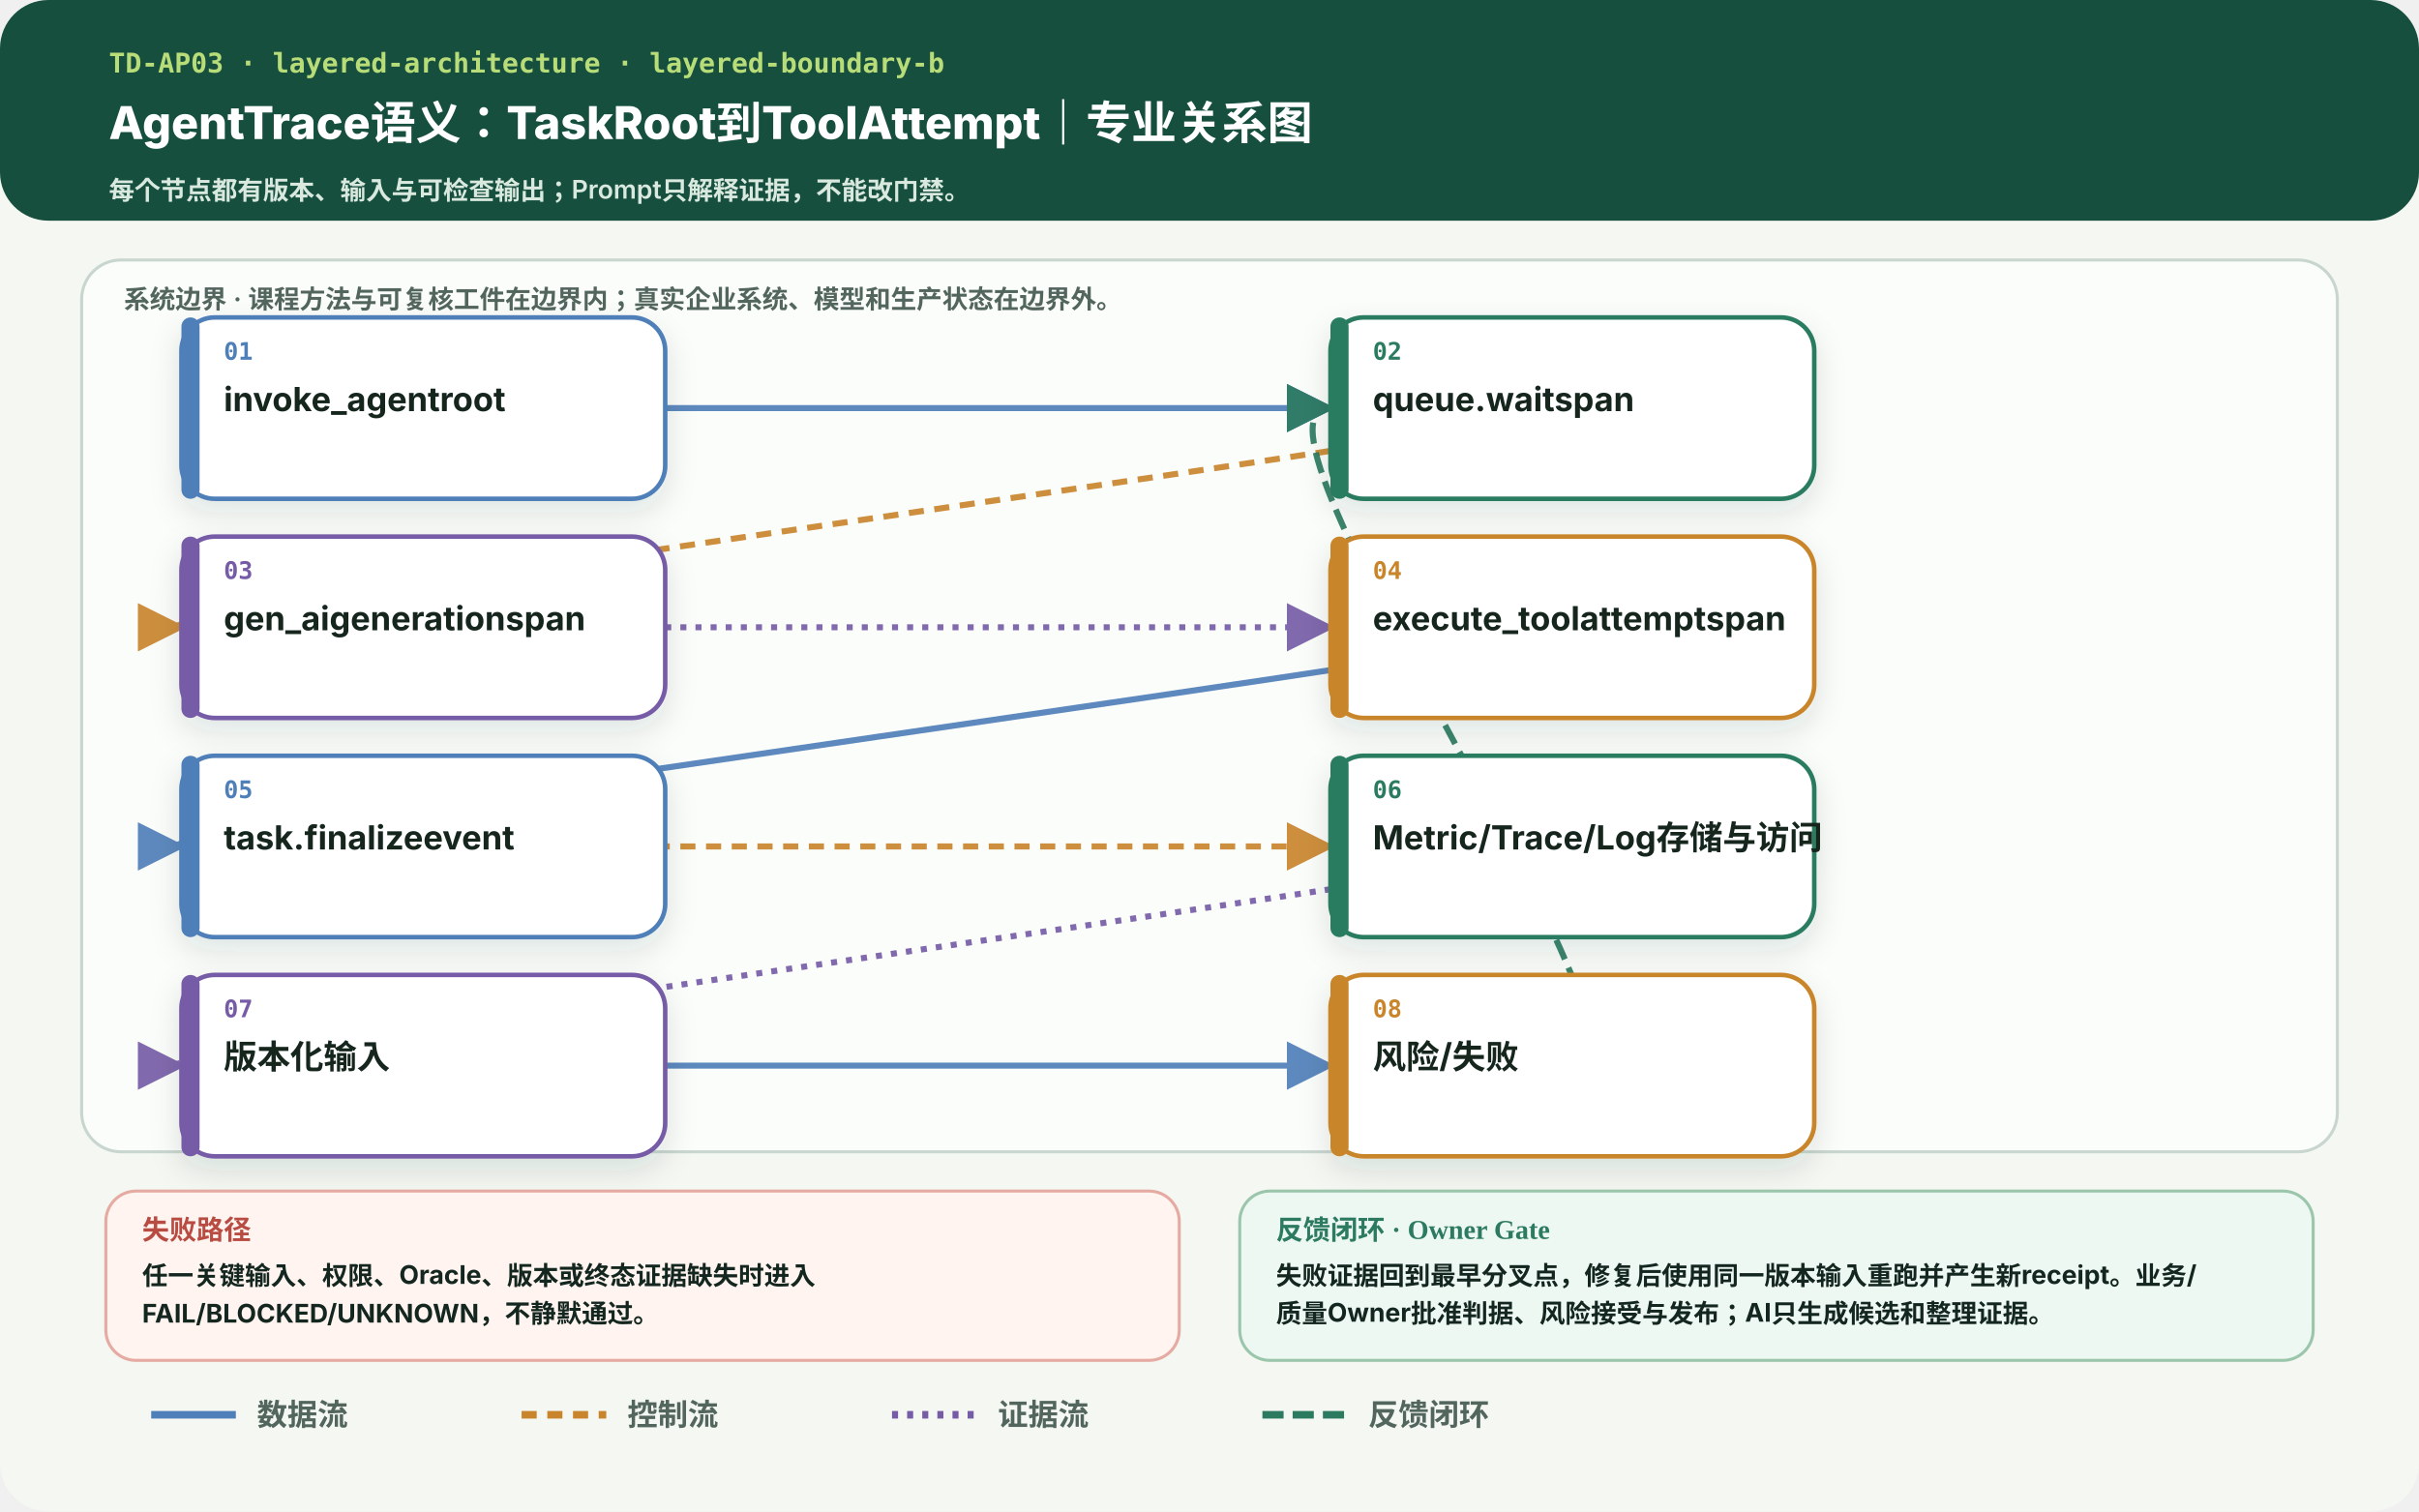
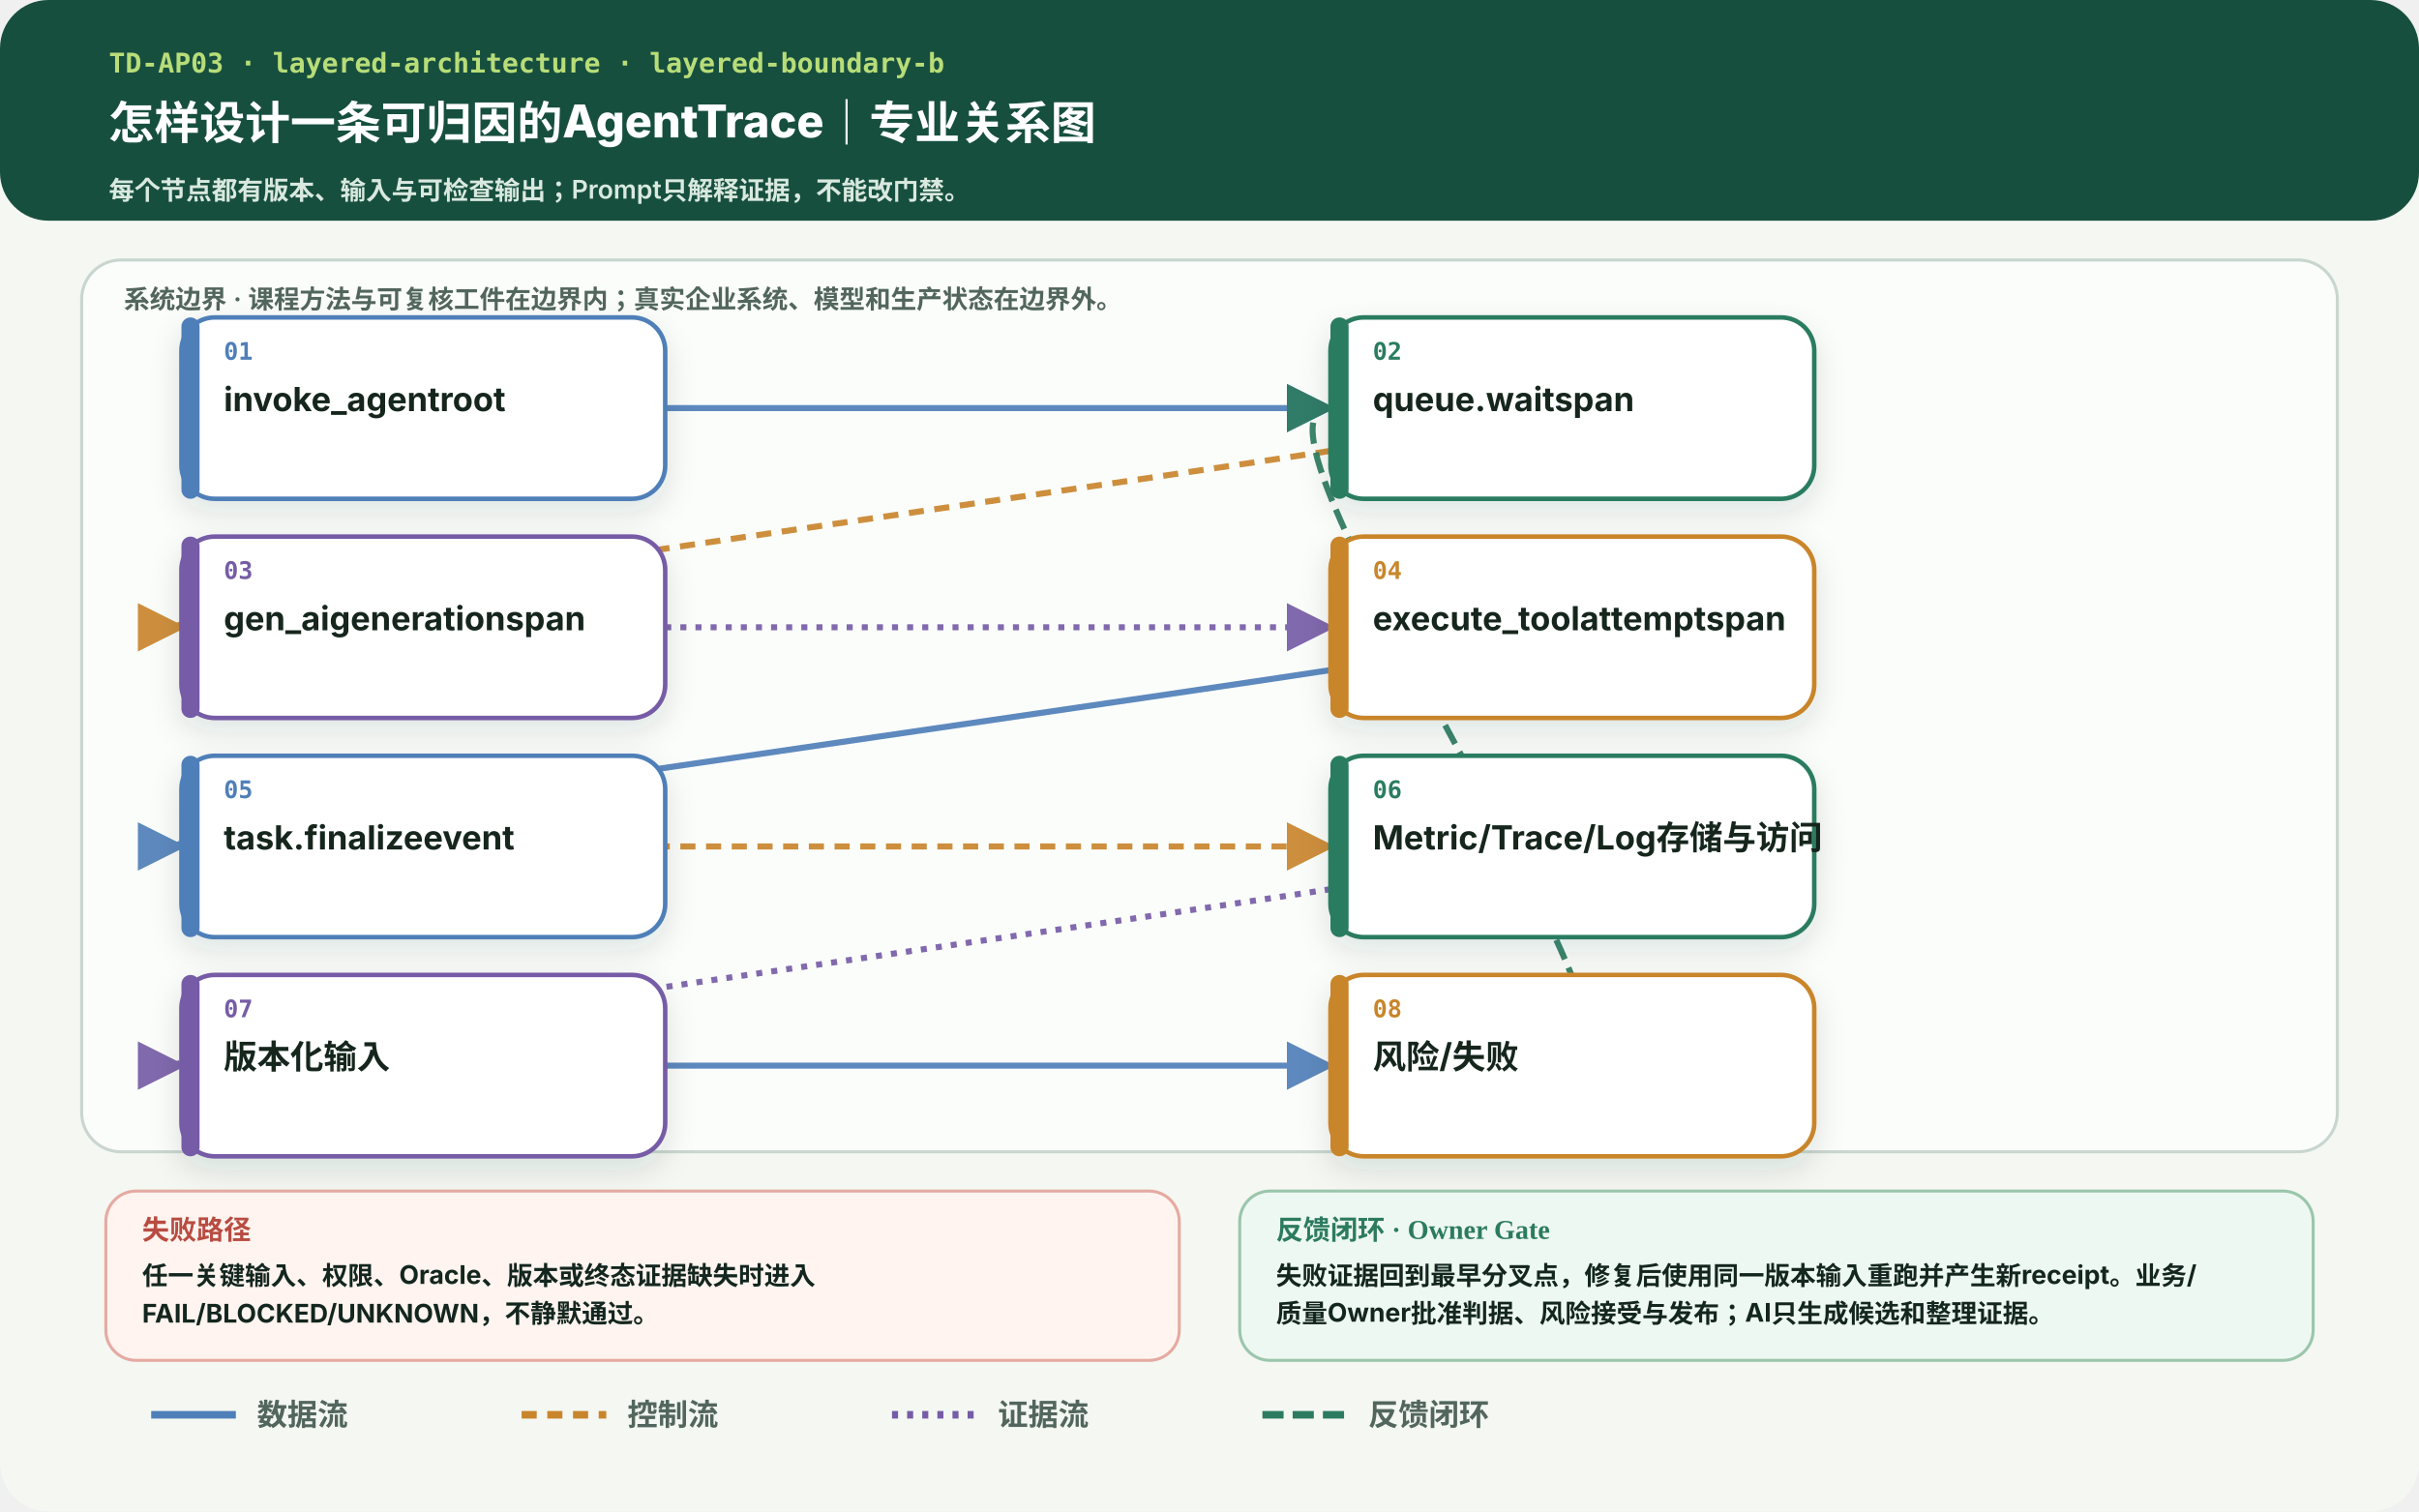
<svg xmlns="http://www.w3.org/2000/svg" role="img" aria-labelledby="title desc" viewBox="0 0 1600 1000" width="1600" height="1000">
  <defs>
    <filter id="shadow" x="-15%" y="-15%" width="130%" height="140%">
      <feDropShadow dx="0" dy="8" stdDeviation="10" flood-color="#173f32" flood-opacity="0.12" />
    </filter>
    <marker id="arrow-data" viewBox="0 0 10 10" refX="9" refY="5" markerWidth="8" markerHeight="8" orient="auto-start-reverse">
      <path d="M 0 0 L 10 5 L 0 10 z" fill="#4f7fb8" />
    </marker>
    <marker id="arrow-control" viewBox="0 0 10 10" refX="9" refY="5" markerWidth="8" markerHeight="8" orient="auto-start-reverse">
      <path d="M 0 0 L 10 5 L 0 10 z" fill="#c9852c" />
    </marker>
    <marker id="arrow-evidence" viewBox="0 0 10 10" refX="9" refY="5" markerWidth="8" markerHeight="8" orient="auto-start-reverse">
      <path d="M 0 0 L 10 5 L 0 10 z" fill="#765ca6" />
    </marker>
    <marker id="arrow-feedback" viewBox="0 0 10 10" refX="9" refY="5" markerWidth="8" markerHeight="8" orient="auto-start-reverse">
      <path d="M 0 0 L 10 5 L 0 10 z" fill="#2c7b61" />
    </marker>
  </defs>
  <rect width="1600" height="1000" rx="32" fill="#f4f7f2" />
  <rect x="0" y="0" width="1600" height="146" rx="32" fill="#174f3f" />
  <text x="72" y="48" font-family="ui-monospace,SFMono-Regular,Menlo,monospace" font-size="18" font-weight="800" fill="#b8dd78">TD-AP03 · layered-architecture · layered-boundary-b</text>
-   <text x="72" y="92" text-anchor="start" font-family="-apple-system,BlinkMacSystemFont,'Segoe UI','PingFang SC',sans-serif" font-size="30" font-weight="800" fill="#ffffff">AgentTrace语义：TaskRoot到ToolAttempt｜专业关系图</text>
+   <text x="72" y="92" text-anchor="start" font-family="-apple-system,BlinkMacSystemFont,'Segoe UI','PingFang SC',sans-serif" font-size="30" font-weight="800" fill="#ffffff">怎样设计一条可归因的AgentTrace｜专业关系图</text>
  <text x="72" y="132" text-anchor="start" font-family="-apple-system,BlinkMacSystemFont,'Segoe UI','PingFang SC',sans-serif" font-size="17" font-weight="600" fill="#d9e9df">每个节点都有版本、输入与可检查输出；Prompt只解释证据，不能改门禁。</text>
  <rect x="54" y="172" width="1492" height="590" rx="26" fill="#fbfdfb" stroke="#c9d6cf" stroke-width="2" />
  <text x="82" y="204" font-size="17" font-weight="800" fill="#52665e">系统边界 · 课程方法与可复核工件在边界内；真实企业系统、模型和生产状态在边界外。</text>
  <path d="M 280 270 C 355 270, 805 270, 880 270" fill="none" stroke="#4f7fb8" stroke-width="4" stroke-dasharray="" marker-end="url(#arrow-data)" opacity="0.92" />
  <path d="M 1040 270 C 1115 270, 45 415, 120 415" fill="none" stroke="#c9852c" stroke-width="4" stroke-dasharray="10 7" marker-end="url(#arrow-control)" opacity="0.92" />
  <path d="M 280 415 C 355 415, 805 415, 880 415" fill="none" stroke="#765ca6" stroke-width="4" stroke-dasharray="4 6" marker-end="url(#arrow-evidence)" opacity="0.92" />
  <path d="M 1040 415 C 1115 415, 45 560, 120 560" fill="none" stroke="#4f7fb8" stroke-width="4" stroke-dasharray="" marker-end="url(#arrow-data)" opacity="0.92" />
  <path d="M 280 560 C 355 560, 805 560, 880 560" fill="none" stroke="#c9852c" stroke-width="4" stroke-dasharray="10 7" marker-end="url(#arrow-control)" opacity="0.92" />
  <path d="M 1040 560 C 1115 560, 45 705, 120 705" fill="none" stroke="#765ca6" stroke-width="4" stroke-dasharray="4 6" marker-end="url(#arrow-evidence)" opacity="0.92" />
  <path d="M 280 705 C 355 705, 805 705, 880 705" fill="none" stroke="#4f7fb8" stroke-width="4" stroke-dasharray="" marker-end="url(#arrow-data)" opacity="0.92" />
  <path d="M 1040 705 C 1115 705, 805 270, 880 270" fill="none" stroke="#2c7b61" stroke-width="4" stroke-dasharray="14 6" marker-end="url(#arrow-feedback)" opacity="0.92" />
  <g filter="url(#shadow)">
    <rect x="120" y="210" width="320" height="120" rx="22" fill="#ffffff" stroke="#4f7fb8" stroke-width="3" />
    <rect x="120" y="210" width="12" height="120" rx="6" fill="#4f7fb8" />
    <text x="148" y="238" font-family="ui-monospace,SFMono-Regular,Menlo,monospace" font-size="16" font-weight="800" fill="#4f7fb8">01</text>
    <text x="148" y="272" text-anchor="start" font-family="-apple-system,BlinkMacSystemFont,'Segoe UI','PingFang SC',sans-serif" font-size="22" font-weight="700" fill="#13261f">invoke_agentroot</text>
  </g>
  <g filter="url(#shadow)">
    <rect x="880" y="210" width="320" height="120" rx="22" fill="#ffffff" stroke="#2c7b61" stroke-width="3" />
    <rect x="880" y="210" width="12" height="120" rx="6" fill="#2c7b61" />
    <text x="908" y="238" font-family="ui-monospace,SFMono-Regular,Menlo,monospace" font-size="16" font-weight="800" fill="#2c7b61">02</text>
    <text x="908" y="272" text-anchor="start" font-family="-apple-system,BlinkMacSystemFont,'Segoe UI','PingFang SC',sans-serif" font-size="22" font-weight="700" fill="#13261f">queue.waitspan</text>
  </g>
  <g filter="url(#shadow)">
    <rect x="120" y="355" width="320" height="120" rx="22" fill="#ffffff" stroke="#765ca6" stroke-width="3" />
    <rect x="120" y="355" width="12" height="120" rx="6" fill="#765ca6" />
    <text x="148" y="383" font-family="ui-monospace,SFMono-Regular,Menlo,monospace" font-size="16" font-weight="800" fill="#765ca6">03</text>
    <text x="148" y="417" text-anchor="start" font-family="-apple-system,BlinkMacSystemFont,'Segoe UI','PingFang SC',sans-serif" font-size="22" font-weight="700" fill="#13261f">gen_aigenerationspan</text>
  </g>
  <g filter="url(#shadow)">
    <rect x="880" y="355" width="320" height="120" rx="22" fill="#ffffff" stroke="#c9852c" stroke-width="3" />
    <rect x="880" y="355" width="12" height="120" rx="6" fill="#c9852c" />
    <text x="908" y="383" font-family="ui-monospace,SFMono-Regular,Menlo,monospace" font-size="16" font-weight="800" fill="#c9852c">04</text>
    <text x="908" y="417" text-anchor="start" font-family="-apple-system,BlinkMacSystemFont,'Segoe UI','PingFang SC',sans-serif" font-size="22" font-weight="700" fill="#13261f">execute_toolattemptspan</text>
  </g>
  <g filter="url(#shadow)">
    <rect x="120" y="500" width="320" height="120" rx="22" fill="#ffffff" stroke="#4f7fb8" stroke-width="3" />
    <rect x="120" y="500" width="12" height="120" rx="6" fill="#4f7fb8" />
    <text x="148" y="528" font-family="ui-monospace,SFMono-Regular,Menlo,monospace" font-size="16" font-weight="800" fill="#4f7fb8">05</text>
    <text x="148" y="562" text-anchor="start" font-family="-apple-system,BlinkMacSystemFont,'Segoe UI','PingFang SC',sans-serif" font-size="22" font-weight="700" fill="#13261f">task.finalizeevent</text>
  </g>
  <g filter="url(#shadow)">
    <rect x="880" y="500" width="320" height="120" rx="22" fill="#ffffff" stroke="#2c7b61" stroke-width="3" />
    <rect x="880" y="500" width="12" height="120" rx="6" fill="#2c7b61" />
    <text x="908" y="528" font-family="ui-monospace,SFMono-Regular,Menlo,monospace" font-size="16" font-weight="800" fill="#2c7b61">06</text>
    <text x="908" y="562" text-anchor="start" font-family="-apple-system,BlinkMacSystemFont,'Segoe UI','PingFang SC',sans-serif" font-size="22" font-weight="700" fill="#13261f">Metric/Trace/Log存储与访问</text>
  </g>
  <g filter="url(#shadow)">
    <rect x="120" y="645" width="320" height="120" rx="22" fill="#ffffff" stroke="#765ca6" stroke-width="3" />
    <rect x="120" y="645" width="12" height="120" rx="6" fill="#765ca6" />
    <text x="148" y="673" font-family="ui-monospace,SFMono-Regular,Menlo,monospace" font-size="16" font-weight="800" fill="#765ca6">07</text>
    <text x="148" y="707" text-anchor="start" font-family="-apple-system,BlinkMacSystemFont,'Segoe UI','PingFang SC',sans-serif" font-size="22" font-weight="700" fill="#13261f">版本化输入</text>
  </g>
  <g filter="url(#shadow)">
    <rect x="880" y="645" width="320" height="120" rx="22" fill="#ffffff" stroke="#c9852c" stroke-width="3" />
    <rect x="880" y="645" width="12" height="120" rx="6" fill="#c9852c" />
    <text x="908" y="673" font-family="ui-monospace,SFMono-Regular,Menlo,monospace" font-size="16" font-weight="800" fill="#c9852c">08</text>
    <text x="908" y="707" text-anchor="start" font-family="-apple-system,BlinkMacSystemFont,'Segoe UI','PingFang SC',sans-serif" font-size="22" font-weight="700" fill="#13261f">风险/失败</text>
  </g>
  <g transform="translate(70 788)">
    <rect width="710" height="112" rx="20" fill="#fff4ef" stroke="#e5aaa2" stroke-width="2" />
    <text x="24" y="32" font-size="18" font-weight="900" fill="#b84c42">失败路径</text>
    <text x="24" y="62" text-anchor="start" font-family="-apple-system,BlinkMacSystemFont,'Segoe UI','PingFang SC',sans-serif" font-size="17" font-weight="650" fill="#13261f">任一关键输入、权限、Oracle、版本或终态证据缺失时进入</text>
    <text x="24" y="87" text-anchor="start" font-family="-apple-system,BlinkMacSystemFont,'Segoe UI','PingFang SC',sans-serif" font-size="17" font-weight="650" fill="#13261f">FAIL/BLOCKED/UNKNOWN，不静默通过。</text>
  </g>
  <g transform="translate(820 788)">
    <rect width="710" height="112" rx="20" fill="#eef8f2" stroke="#9bc6ac" stroke-width="2" />
    <text x="24" y="32" font-size="18" font-weight="900" fill="#2c7b61">反馈闭环 · Owner Gate</text>
    <text x="24" y="62" text-anchor="start" font-family="-apple-system,BlinkMacSystemFont,'Segoe UI','PingFang SC',sans-serif" font-size="17" font-weight="650" fill="#13261f">失败证据回到最早分叉点，修复后使用同一版本输入重跑并产生新receipt。业务/</text>
    <text x="24" y="87" text-anchor="start" font-family="-apple-system,BlinkMacSystemFont,'Segoe UI','PingFang SC',sans-serif" font-size="17" font-weight="650" fill="#13261f">质量Owner批准判据、风险接受与发布；AI只生成候选和整理证据。</text>
  </g>
  <g transform="translate(100 936)">
    <line x1="0" y1="0" x2="56" y2="0" stroke="#4f7fb8" stroke-width="5" stroke-dasharray="" />
    <text x="70" y="7" font-size="20" font-weight="700" fill="#52665e">数据流</text>
  </g>
  <g transform="translate(345 936)">
    <line x1="0" y1="0" x2="56" y2="0" stroke="#c9852c" stroke-width="5" stroke-dasharray="10 7" />
    <text x="70" y="7" font-size="20" font-weight="700" fill="#52665e">控制流</text>
  </g>
  <g transform="translate(590 936)">
    <line x1="0" y1="0" x2="56" y2="0" stroke="#765ca6" stroke-width="5" stroke-dasharray="4 6" />
    <text x="70" y="7" font-size="20" font-weight="700" fill="#52665e">证据流</text>
  </g>
  <g transform="translate(835 936)">
    <line x1="0" y1="0" x2="56" y2="0" stroke="#2c7b61" stroke-width="5" stroke-dasharray="14 6" />
    <text x="70" y="7" font-size="20" font-weight="700" fill="#52665e">反馈闭环</text>
  </g>
</svg>
